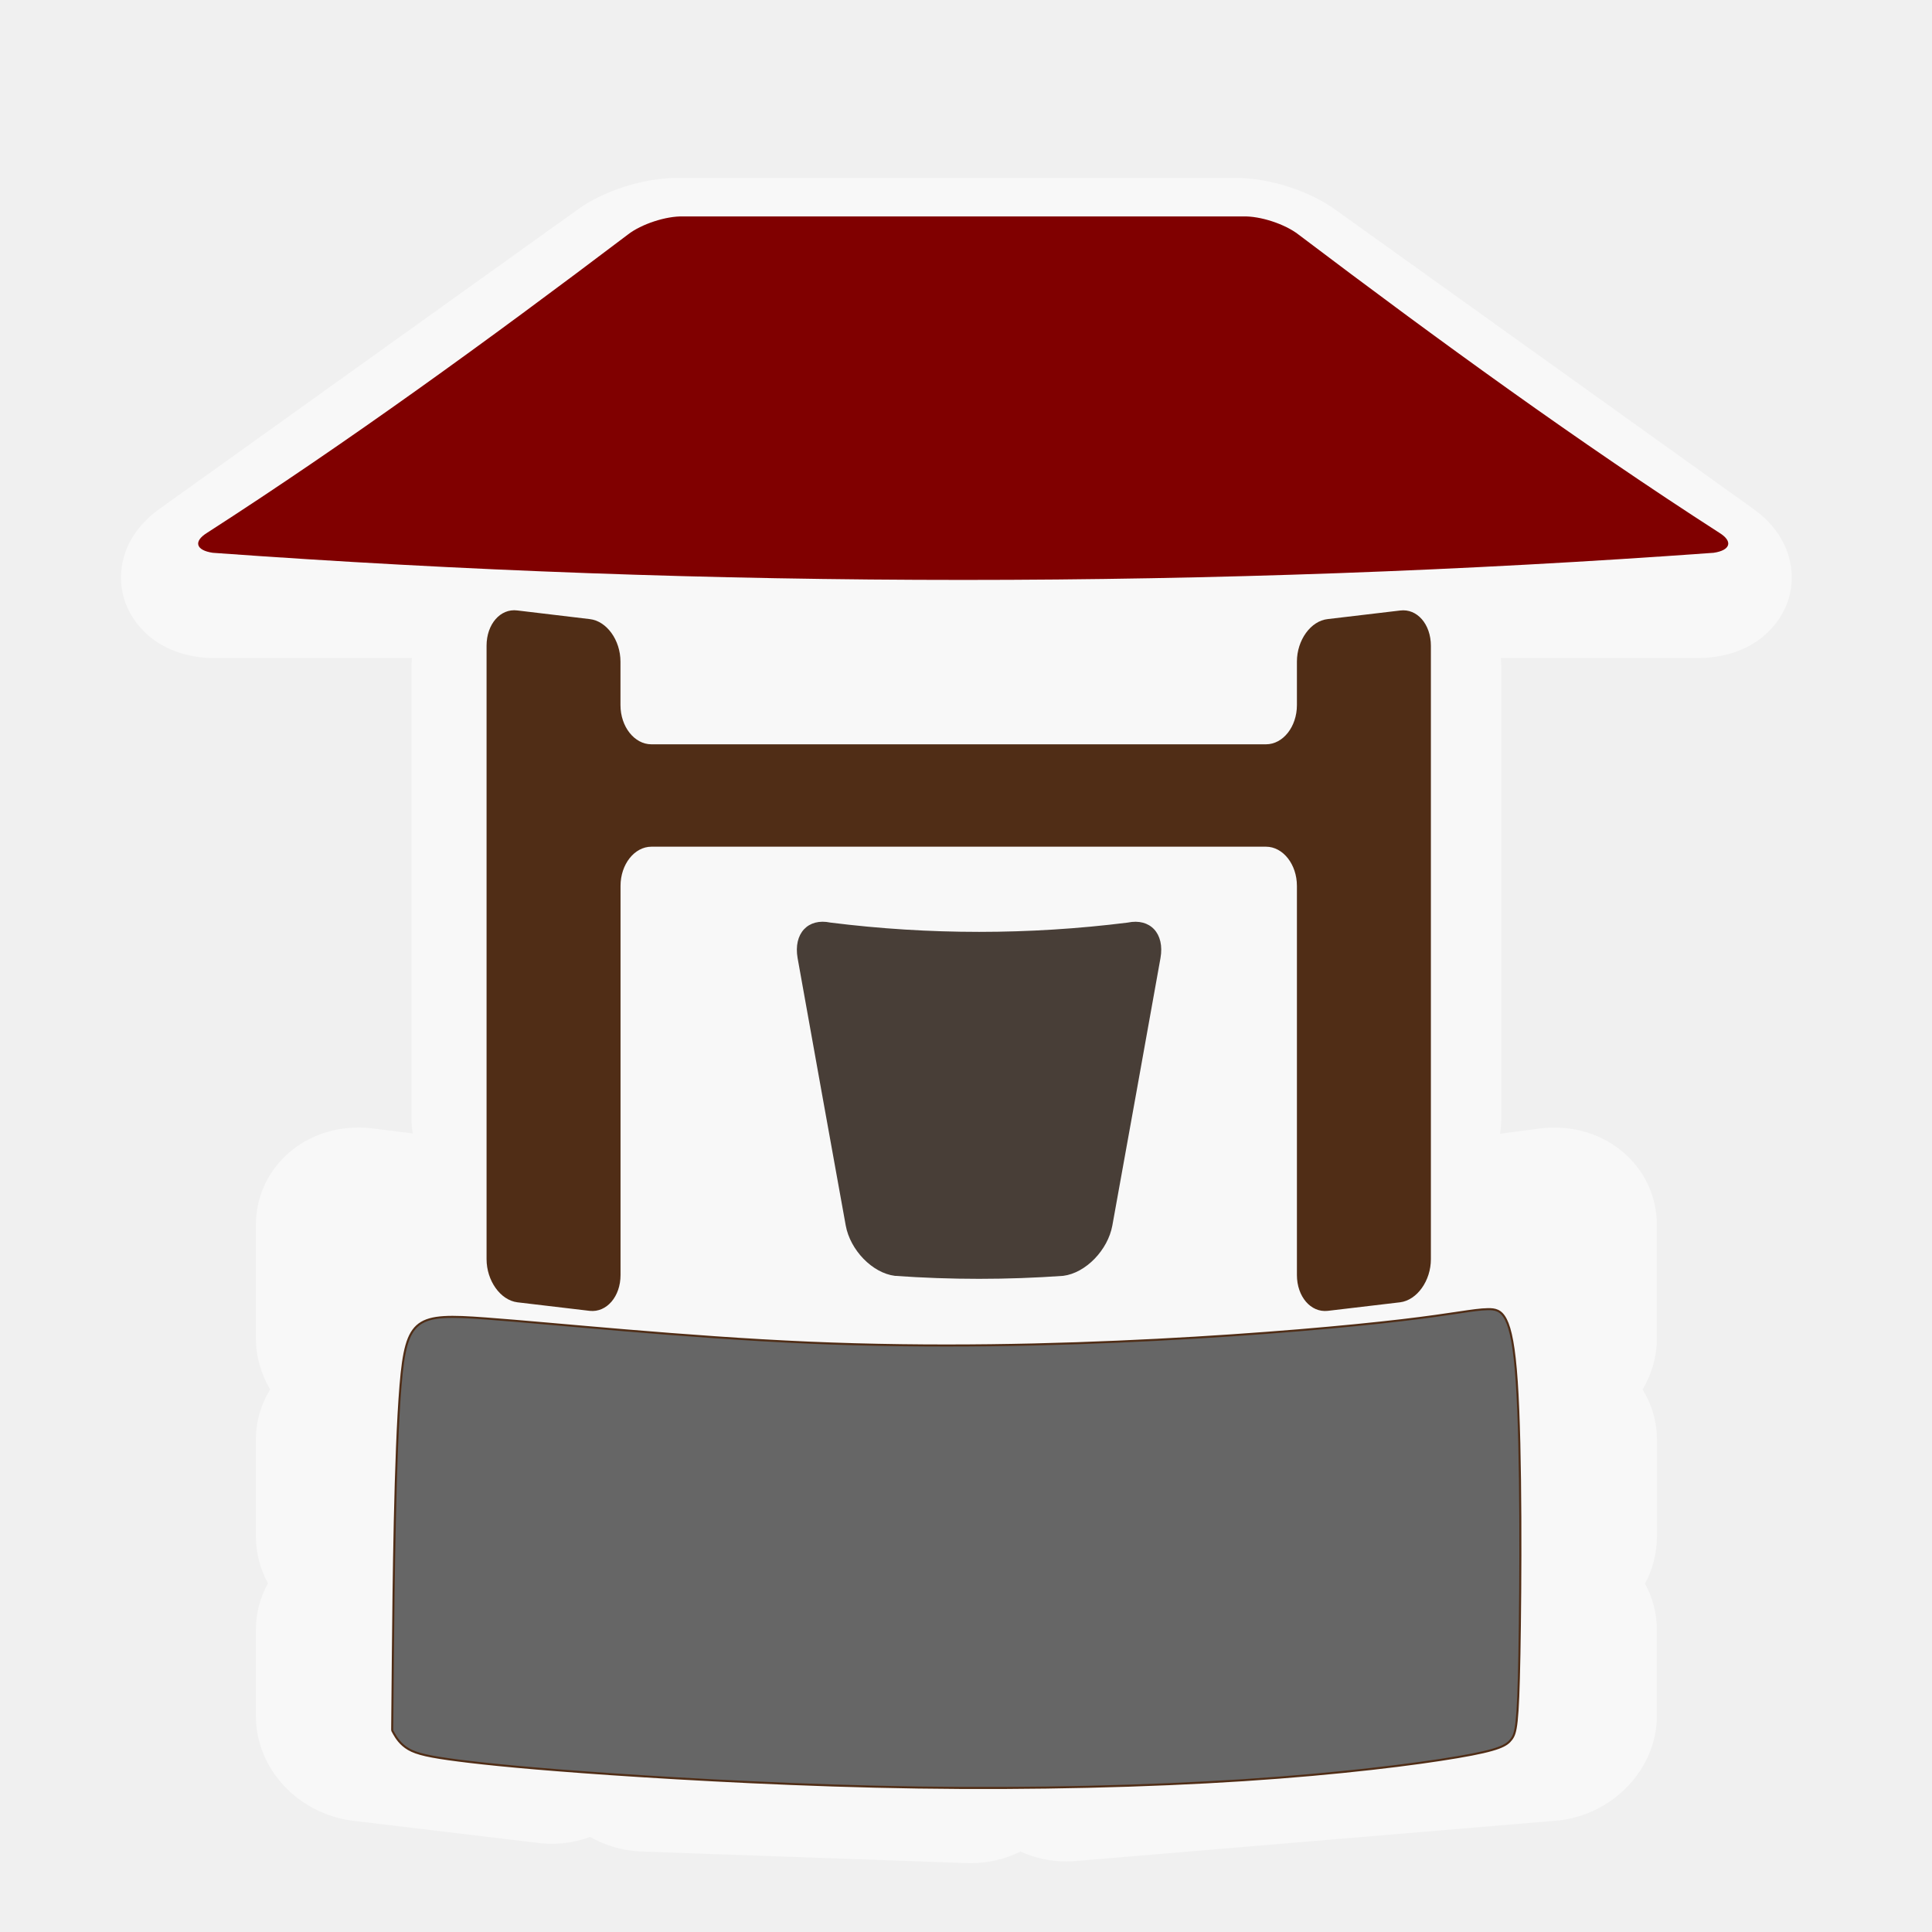
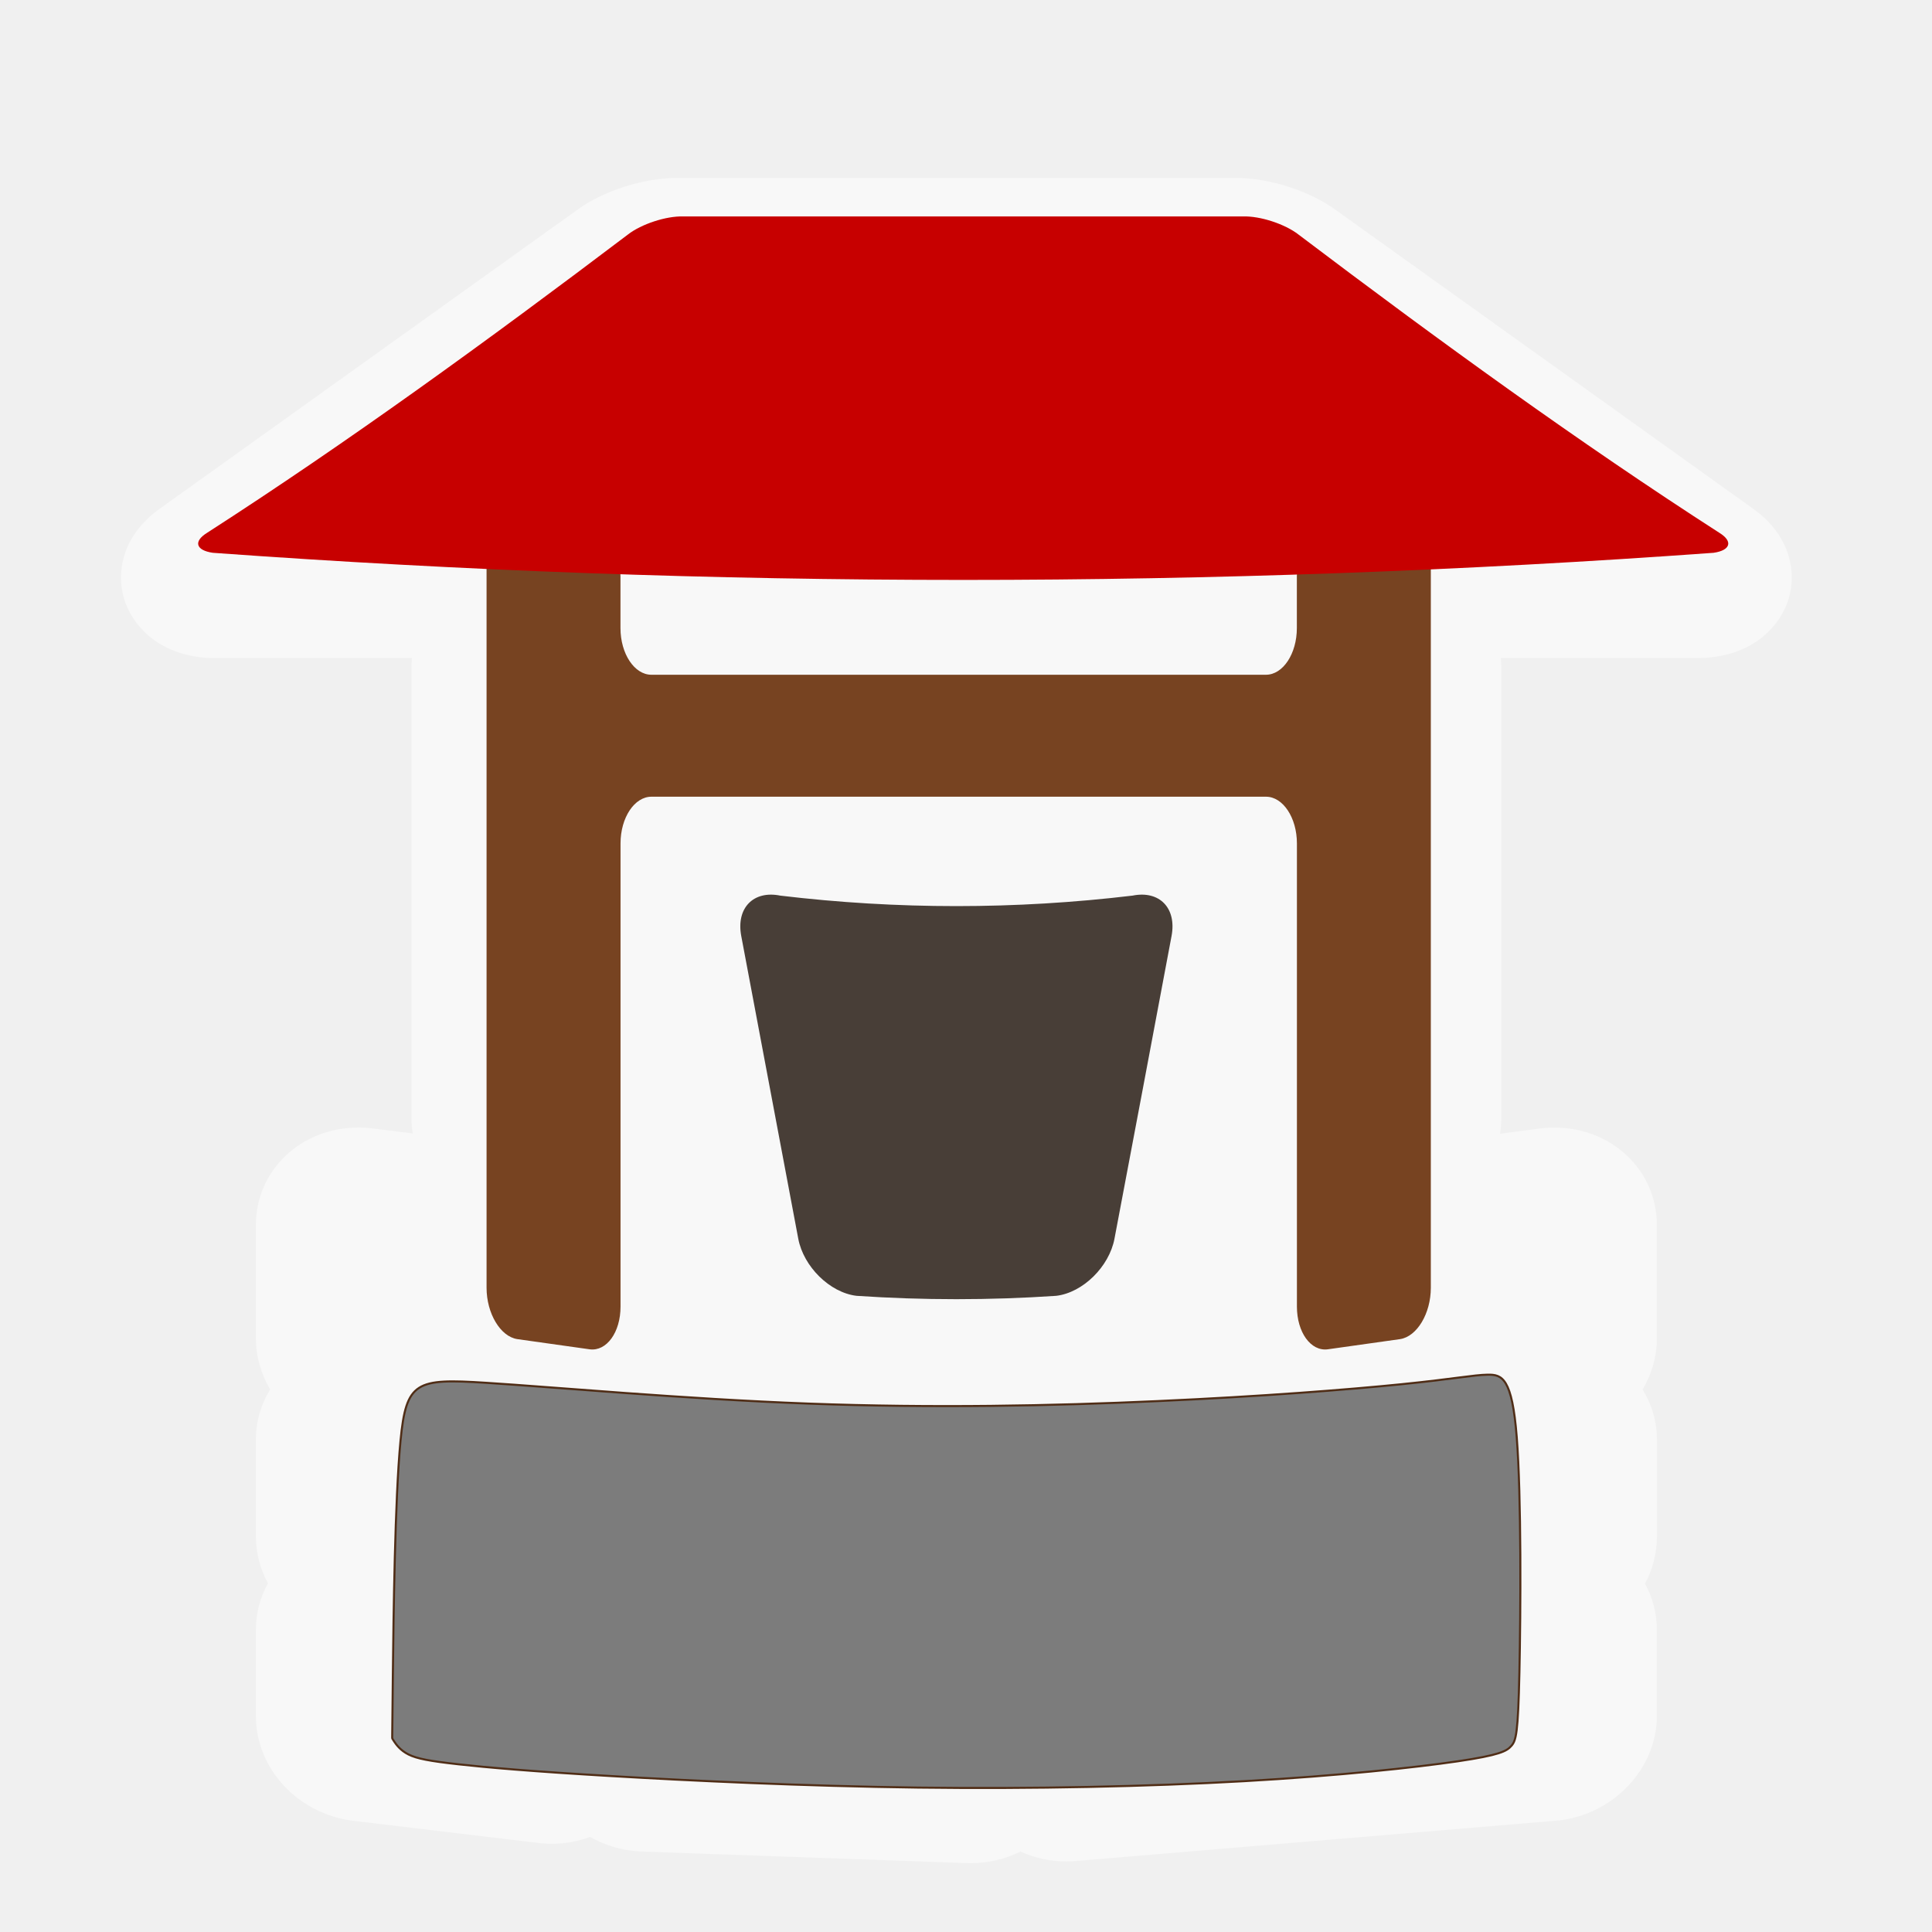
<svg xmlns="http://www.w3.org/2000/svg" width="32.0px" height="32.0px" viewBox="0 0 32.0 32.0" version="1.1" id="SVGRoot">
-   <defs id="defs5136">
-     </defs>
+   <defs id="defs5136" />
  <g id="layer1">
    <path class="st0" d="M 29.028,8.419 22.12,3.474 C 21.686,3.159 21.024,2.947 20.468,2.947 c -0.014,0 -9.239,0 -9.253,0 -0.557,0 -1.219,0.212 -1.652,0.527 L 2.655,8.419 C 2.015,8.869 1.925,9.488 2.055,9.919 c 0.131,0.433 0.556,0.917 1.358,0.977 0.033,0.002 0.066,0.004 0.099,0.004 h 3.31 c -0.003,0.043 -0.007,0.086 -0.007,0.129 v 7.503 c 0,0.082 0.008,0.162 0.02,0.241 L 6.182,18.691 c -0.081,-0.011 -0.164,-0.016 -0.245,-0.016 -0.953,0 -1.699,0.709 -1.699,1.614 v 1.876 c 0,0.305 0.087,0.595 0.236,0.849 -0.15,0.242 -0.236,0.525 -0.236,0.831 v 1.606 c 0,0.274 0.072,0.538 0.2,0.774 C 4.31,26.453 4.238,26.715 4.238,26.996 v 1.426 c 0,0.866 0.684,1.612 1.592,1.734 0.007,7.34e-4 3.11,0.372 3.116,0.373 0.065,0.007 0.13,0.01 0.195,0.01 0.221,0 0.434,-0.04 0.632,-0.113 0.241,0.137 0.519,0.222 0.816,0.24 0.01,5.95e-4 5.437,0.193 5.437,0.193 0.01,3.44e-4 0.054,7.34e-4 0.054,7.34e-4 0.292,0 0.573,-0.067 0.823,-0.192 0.229,0.104 0.483,0.164 0.753,0.164 h 1.31e-4 c 0.032,0 0.064,-7.33e-4 0.097,-0.002 0.014,-7.32e-4 0.029,-0.002 0.043,-0.003 l 7.987,-0.671 c 0.014,-0.002 0.029,-0.003 0.043,-0.004 0.907,-0.106 1.617,-0.865 1.617,-1.729 v -1.426 c 0,-0.279 -0.071,-0.538 -0.196,-0.765 0.125,-0.236 0.197,-0.501 0.197,-0.78 v -1.606 c 0,-0.306 -0.087,-0.589 -0.237,-0.831 0.15,-0.254 0.236,-0.543 0.236,-0.848 v -1.877 c 0,-0.905 -0.746,-1.614 -1.698,-1.614 -0.086,0 -0.173,0.006 -0.246,0.016 l -0.654,0.086 c 0.013,-0.08 0.021,-0.162 0.021,-0.245 v -7.504 c 0,-0.044 -0.004,-0.087 -0.007,-0.13 h 3.31 c 0.033,0 0.066,-0.002 0.099,-0.004 0.802,-0.06 1.227,-0.544 1.358,-0.977 0.13,-0.431 0.04,-1.05 -0.6,-1.5 z" id="path8421" style="fill:#ffffff;stroke-width:0.123;opacity:0.5" />
-     <path class="st1" d="M 21.506,3.884 C 21.284,3.711 20.873,3.576 20.591,3.585 c -3.092,0 -6.183,0 -9.275,0 C 11.035,3.576 10.623,3.711 10.401,3.884 8.076,5.643 5.749,7.332 3.427,8.827 3.201,8.968 3.244,9.115 3.524,9.156 c 8.274,0.599 16.585,0.599 24.859,0 0.28,-0.041 0.324,-0.189 0.098,-0.329 C 26.159,7.332 23.832,5.643 21.506,3.884 Z" id="path8443" style="fill:#800000;stroke-width:0.124" />
-     <path class="st1" d="m 13.755,15.281 c -0.372,-0.079 -0.616,0.18 -0.544,0.589 0.265,1.482 0.531,2.957 0.797,4.428 0.074,0.406 0.439,0.787 0.814,0.834 0.928,0.066 1.86,0.066 2.788,0 0.374,-0.047 0.74,-0.428 0.814,-0.834 0.266,-1.471 0.532,-2.947 0.797,-4.428 0.073,-0.409 -0.171,-0.667 -0.543,-0.589 -1.635,0.205 -3.287,0.205 -4.922,0 z" id="path8445" style="fill:#483e37;stroke-width:0.177" />
-     <path class="st1" d="m 9.768,21.712 c 0.28,0.03 0.51,-0.237 0.51,-0.594 v -6.445 c 0,-0.357 0.23,-0.649 0.512,-0.649 h 10.179 c 0.281,0 0.512,0.292 0.512,0.649 v 6.445 c 0,0.357 0.229,0.625 0.51,0.594 l 1.2,-0.142 c 0.28,-0.036 0.509,-0.357 0.509,-0.714 V 10.696 c 0,-0.357 -0.229,-0.62 -0.509,-0.584 l -1.2,0.142 c -0.28,0.03 -0.51,0.347 -0.51,0.705 v 0.72 c 0,0.357 -0.23,0.649 -0.512,0.649 H 10.789 c -0.281,0 -0.512,-0.292 -0.512,-0.649 v -0.72 c 0,-0.357 -0.229,-0.674 -0.51,-0.705 L 8.568,10.111 c -0.28,-0.036 -0.509,0.227 -0.509,0.584 v 10.16 c 0,0.357 0.229,0.679 0.509,0.715 z" id="path8447" style="fill:#502d16;stroke-width:0.144" />
-     <path style="fill:#666666;stroke:#502d16;stroke-width:0.034;stroke-linecap:square;stroke-linejoin:round;paint-order:fill markers stroke" d="m 6.496,28.643 c 0,-0.024 0,-0.071 0.011,-1.204 0.011,-1.133 0.033,-3.353 0.127,-4.491 0.094,-1.138 0.26,-1.195 1.41,-1.11 1.15,0.085 3.285,0.31 5.348,0.4 2.063,0.089 4.054,0.042 5.774,-0.047 1.72,-0.089 3.169,-0.221 4.048,-0.324 0.879,-0.103 1.189,-0.179 1.427,-0.183 0.238,-0.005 0.404,0.061 0.481,1.199 0.077,1.138 0.066,3.348 0.044,4.519 -0.022,1.171 -0.055,1.303 -0.133,1.406 -0.077,0.103 -0.199,0.179 -0.89,0.296 -0.691,0.118 -1.952,0.277 -3.539,0.381 -1.587,0.103 -3.501,0.15 -5.398,0.122 -1.897,-0.028 -3.777,-0.132 -5.088,-0.221 C 8.808,29.296 8.067,29.221 7.591,29.16 7.116,29.099 6.905,29.052 6.767,28.972 6.629,28.892 6.562,28.779 6.529,28.722 c -0.033,-0.056 -0.033,-0.056 -0.033,-0.08 z" id="path10930" />
+     <path class="st1" d="m 12.922,14.834 c -0.442,-0.089 -0.731,0.204 -0.645,0.667 0.315,1.679 0.63,3.351 0.945,5.017 0.087,0.46 0.521,0.892 0.965,0.945 1.101,0.074 2.206,0.074 3.307,0 0.444,-0.053 0.878,-0.485 0.965,-0.945 0.316,-1.666 0.631,-3.339 0.946,-5.017 0.086,-0.463 -0.203,-0.756 -0.645,-0.667 -1.94,0.232 -3.899,0.232 -5.839,0 z" id="path8445" style="fill:#483e37;stroke-width:0.177" />
+     <path class="st1" d="m 9.768,22.349 c 0.28,0.036 0.51,-0.282 0.51,-0.708 v -7.672 c 0,-0.425 0.23,-0.773 0.512,-0.773 h 10.179 c 0.281,0 0.512,0.348 0.512,0.773 v 7.672 c 0,0.425 0.229,0.744 0.51,0.708 L 23.19,22.18 c 0.28,-0.043 0.509,-0.425 0.509,-0.85 V 9.234 c 0,-0.425 -0.229,-0.738 -0.509,-0.696 l -1.2,0.169 c -0.28,0.036 -0.51,0.413 -0.51,0.839 v 0.857 c 0,0.425 -0.23,0.773 -0.512,0.773 H 10.789 c -0.281,0 -0.512,-0.348 -0.512,-0.773 V 9.545 c 0,-0.425 -0.229,-0.803 -0.51,-0.839 L 8.568,8.538 C 8.288,8.495 8.059,8.808 8.059,9.234 V 21.329 c 0,0.425 0.229,0.808 0.509,0.851 z" id="path8447" style="fill:#774321;fill-opacity:1;stroke-width:0.144" />
+     <path style="fill:#7c7c7c;fill-opacity:1;stroke:#502d16;stroke-width:0.034;stroke-linecap:square;stroke-linejoin:round;paint-order:fill markers stroke" d="m 6.496,28.776 c 0,-0.02 0,-0.061 0.011,-1.039 0.011,-0.978 0.033,-2.894 0.127,-3.876 0.094,-0.982 0.26,-1.031 1.41,-0.958 1.15,0.073 3.285,0.268 5.348,0.345 2.063,0.077 4.054,0.037 5.774,-0.041 1.72,-0.077 3.169,-0.191 4.048,-0.28 0.879,-0.089 1.189,-0.154 1.427,-0.158 0.238,-0.004 0.404,0.053 0.481,1.035 0.077,0.982 0.066,2.89 0.044,3.9 -0.022,1.011 -0.055,1.124 -0.133,1.213 -0.077,0.089 -0.199,0.154 -0.89,0.256 -0.691,0.101 -1.952,0.239 -3.539,0.329 -1.587,0.089 -3.501,0.13 -5.398,0.106 -1.897,-0.024 -3.777,-0.114 -5.088,-0.191 -1.311,-0.077 -2.052,-0.142 -2.527,-0.195 -0.476,-0.053 -0.686,-0.093 -0.824,-0.162 -0.138,-0.069 -0.205,-0.166 -0.238,-0.215 -0.033,-0.049 -0.033,-0.049 -0.033,-0.069 z" id="path10930" />
+     <path class="st1" d="M 21.506,3.884 C 21.284,3.711 20.873,3.576 20.591,3.585 c -3.092,0 -6.183,0 -9.275,0 C 11.035,3.576 10.623,3.711 10.401,3.884 8.076,5.643 5.749,7.332 3.427,8.827 3.201,8.968 3.244,9.115 3.524,9.156 c 8.274,0.599 16.585,0.599 24.859,0 0.28,-0.041 0.324,-0.189 0.098,-0.329 C 26.159,7.332 23.832,5.643 21.506,3.884 Z" id="path8443" style="fill:#c70000;stroke-width:0.124;fill-opacity:1" />
  </g>
</svg>
